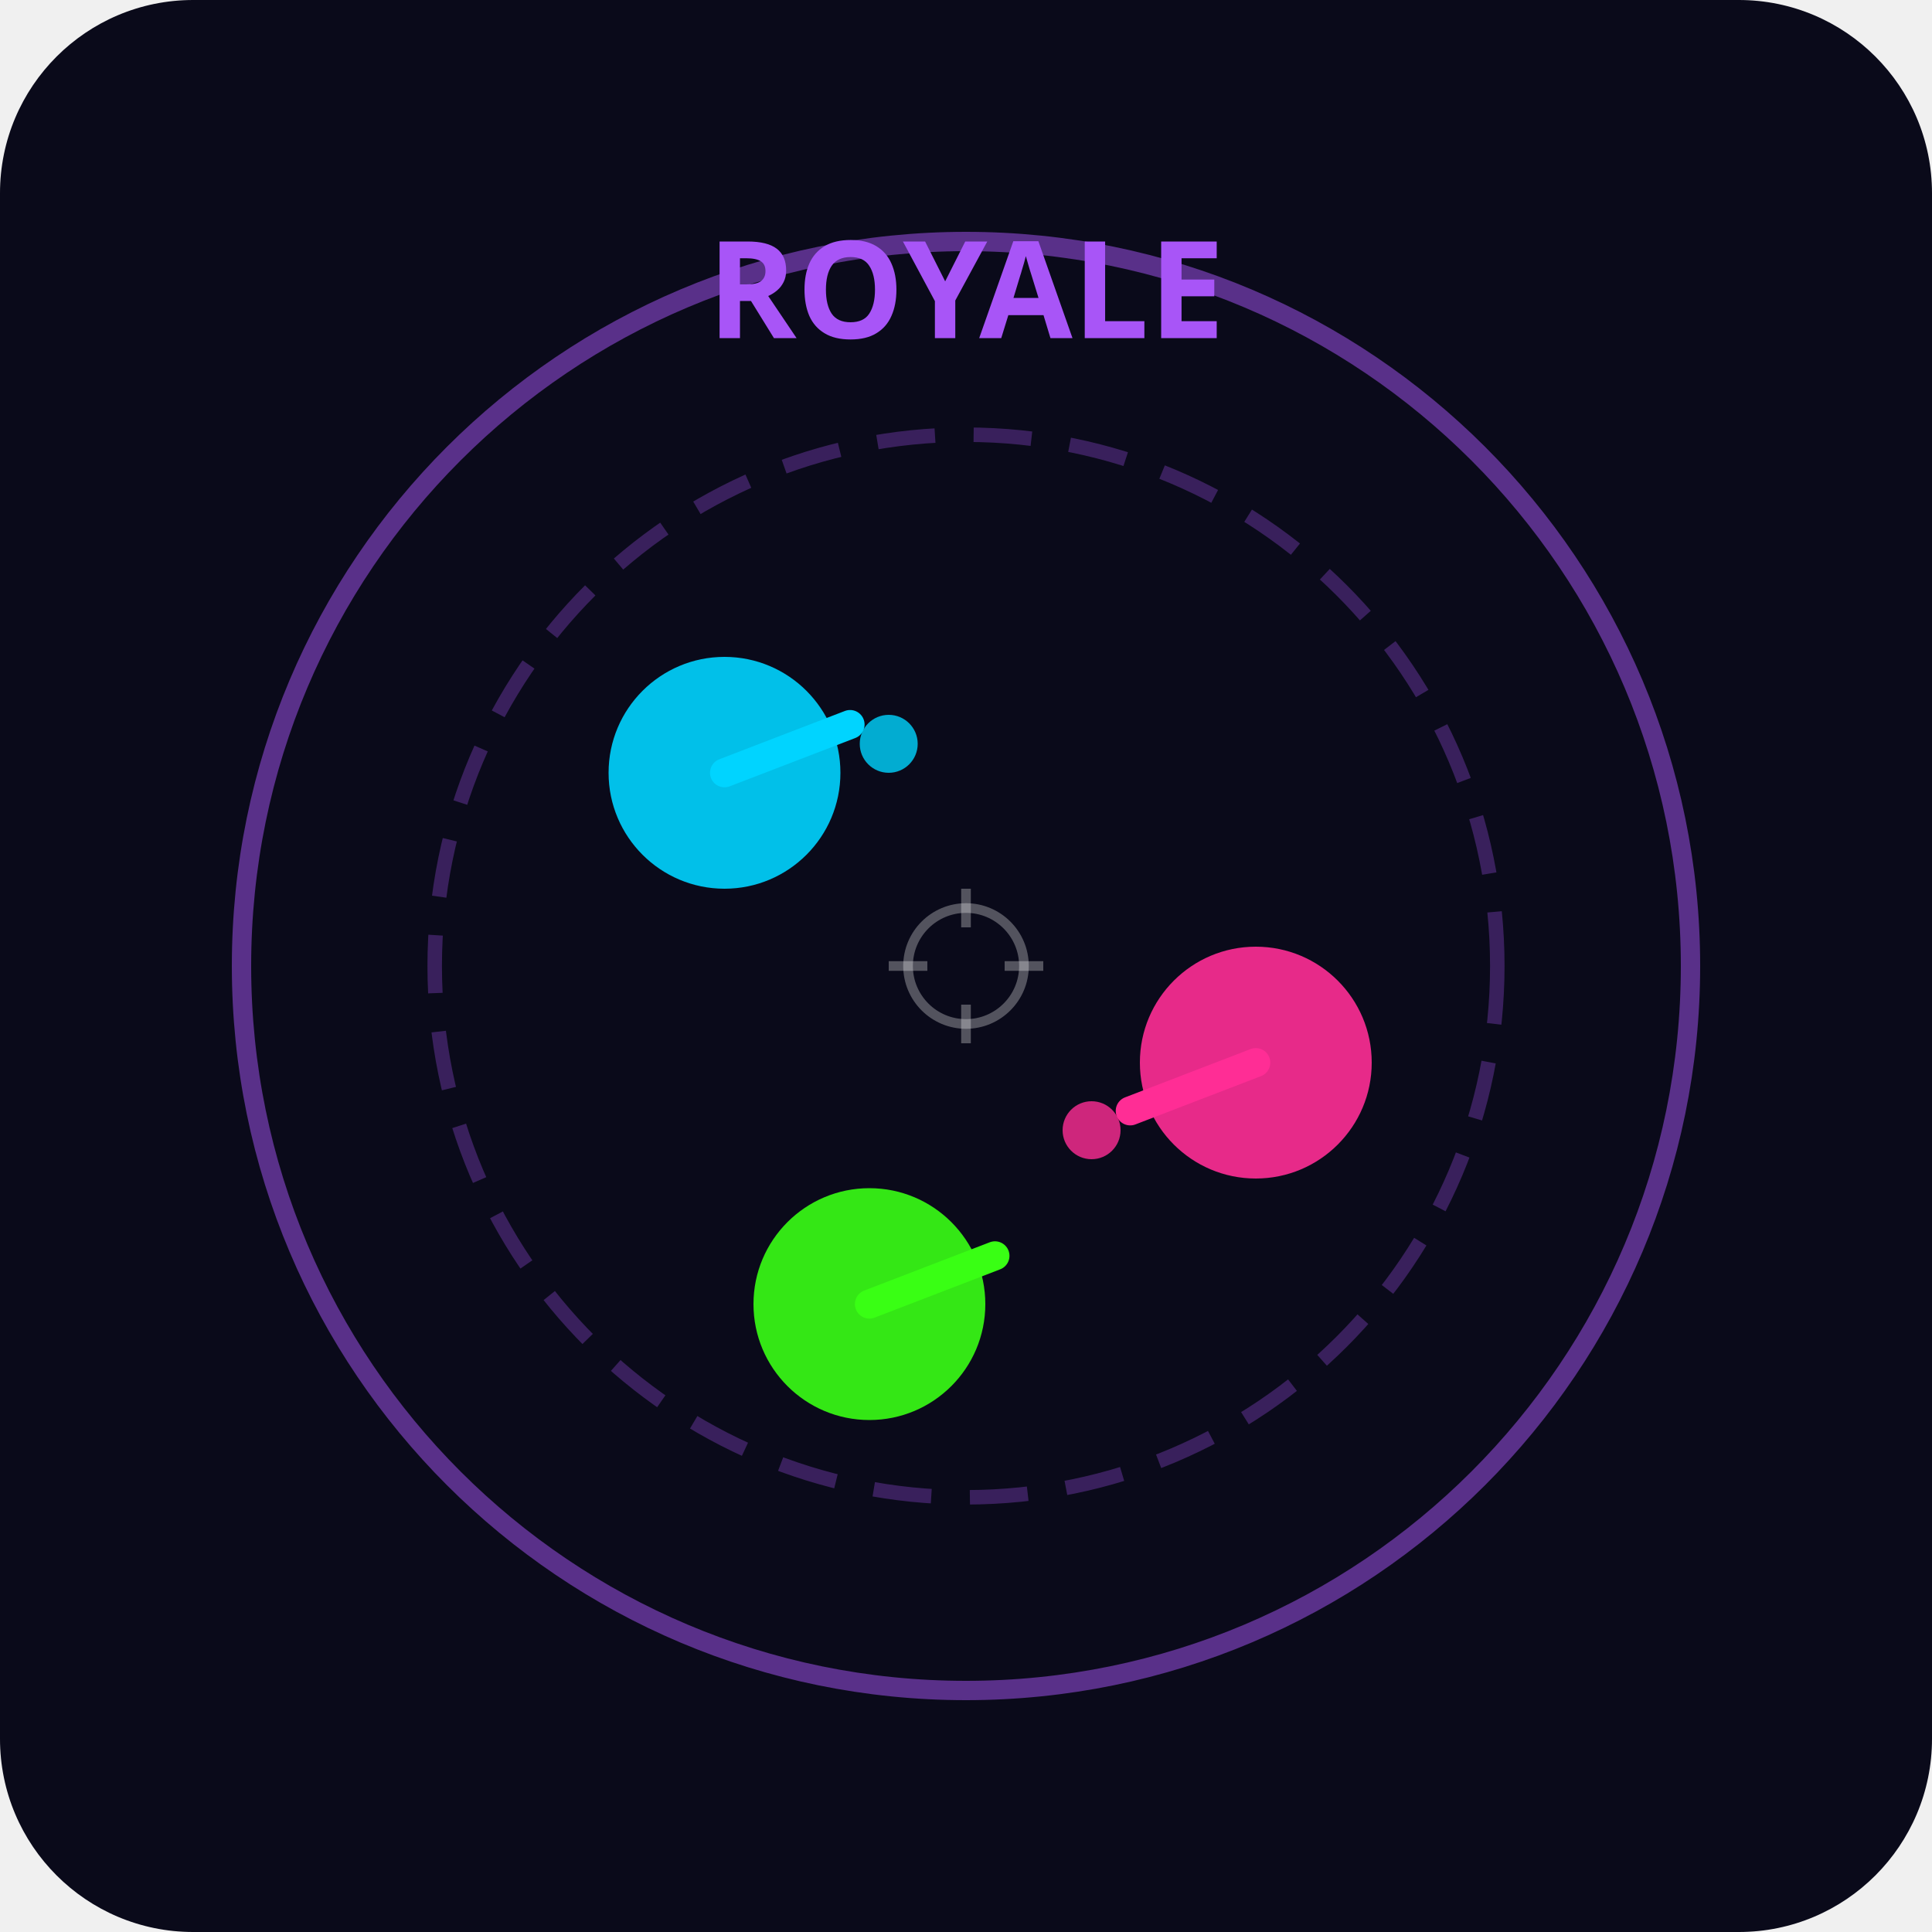
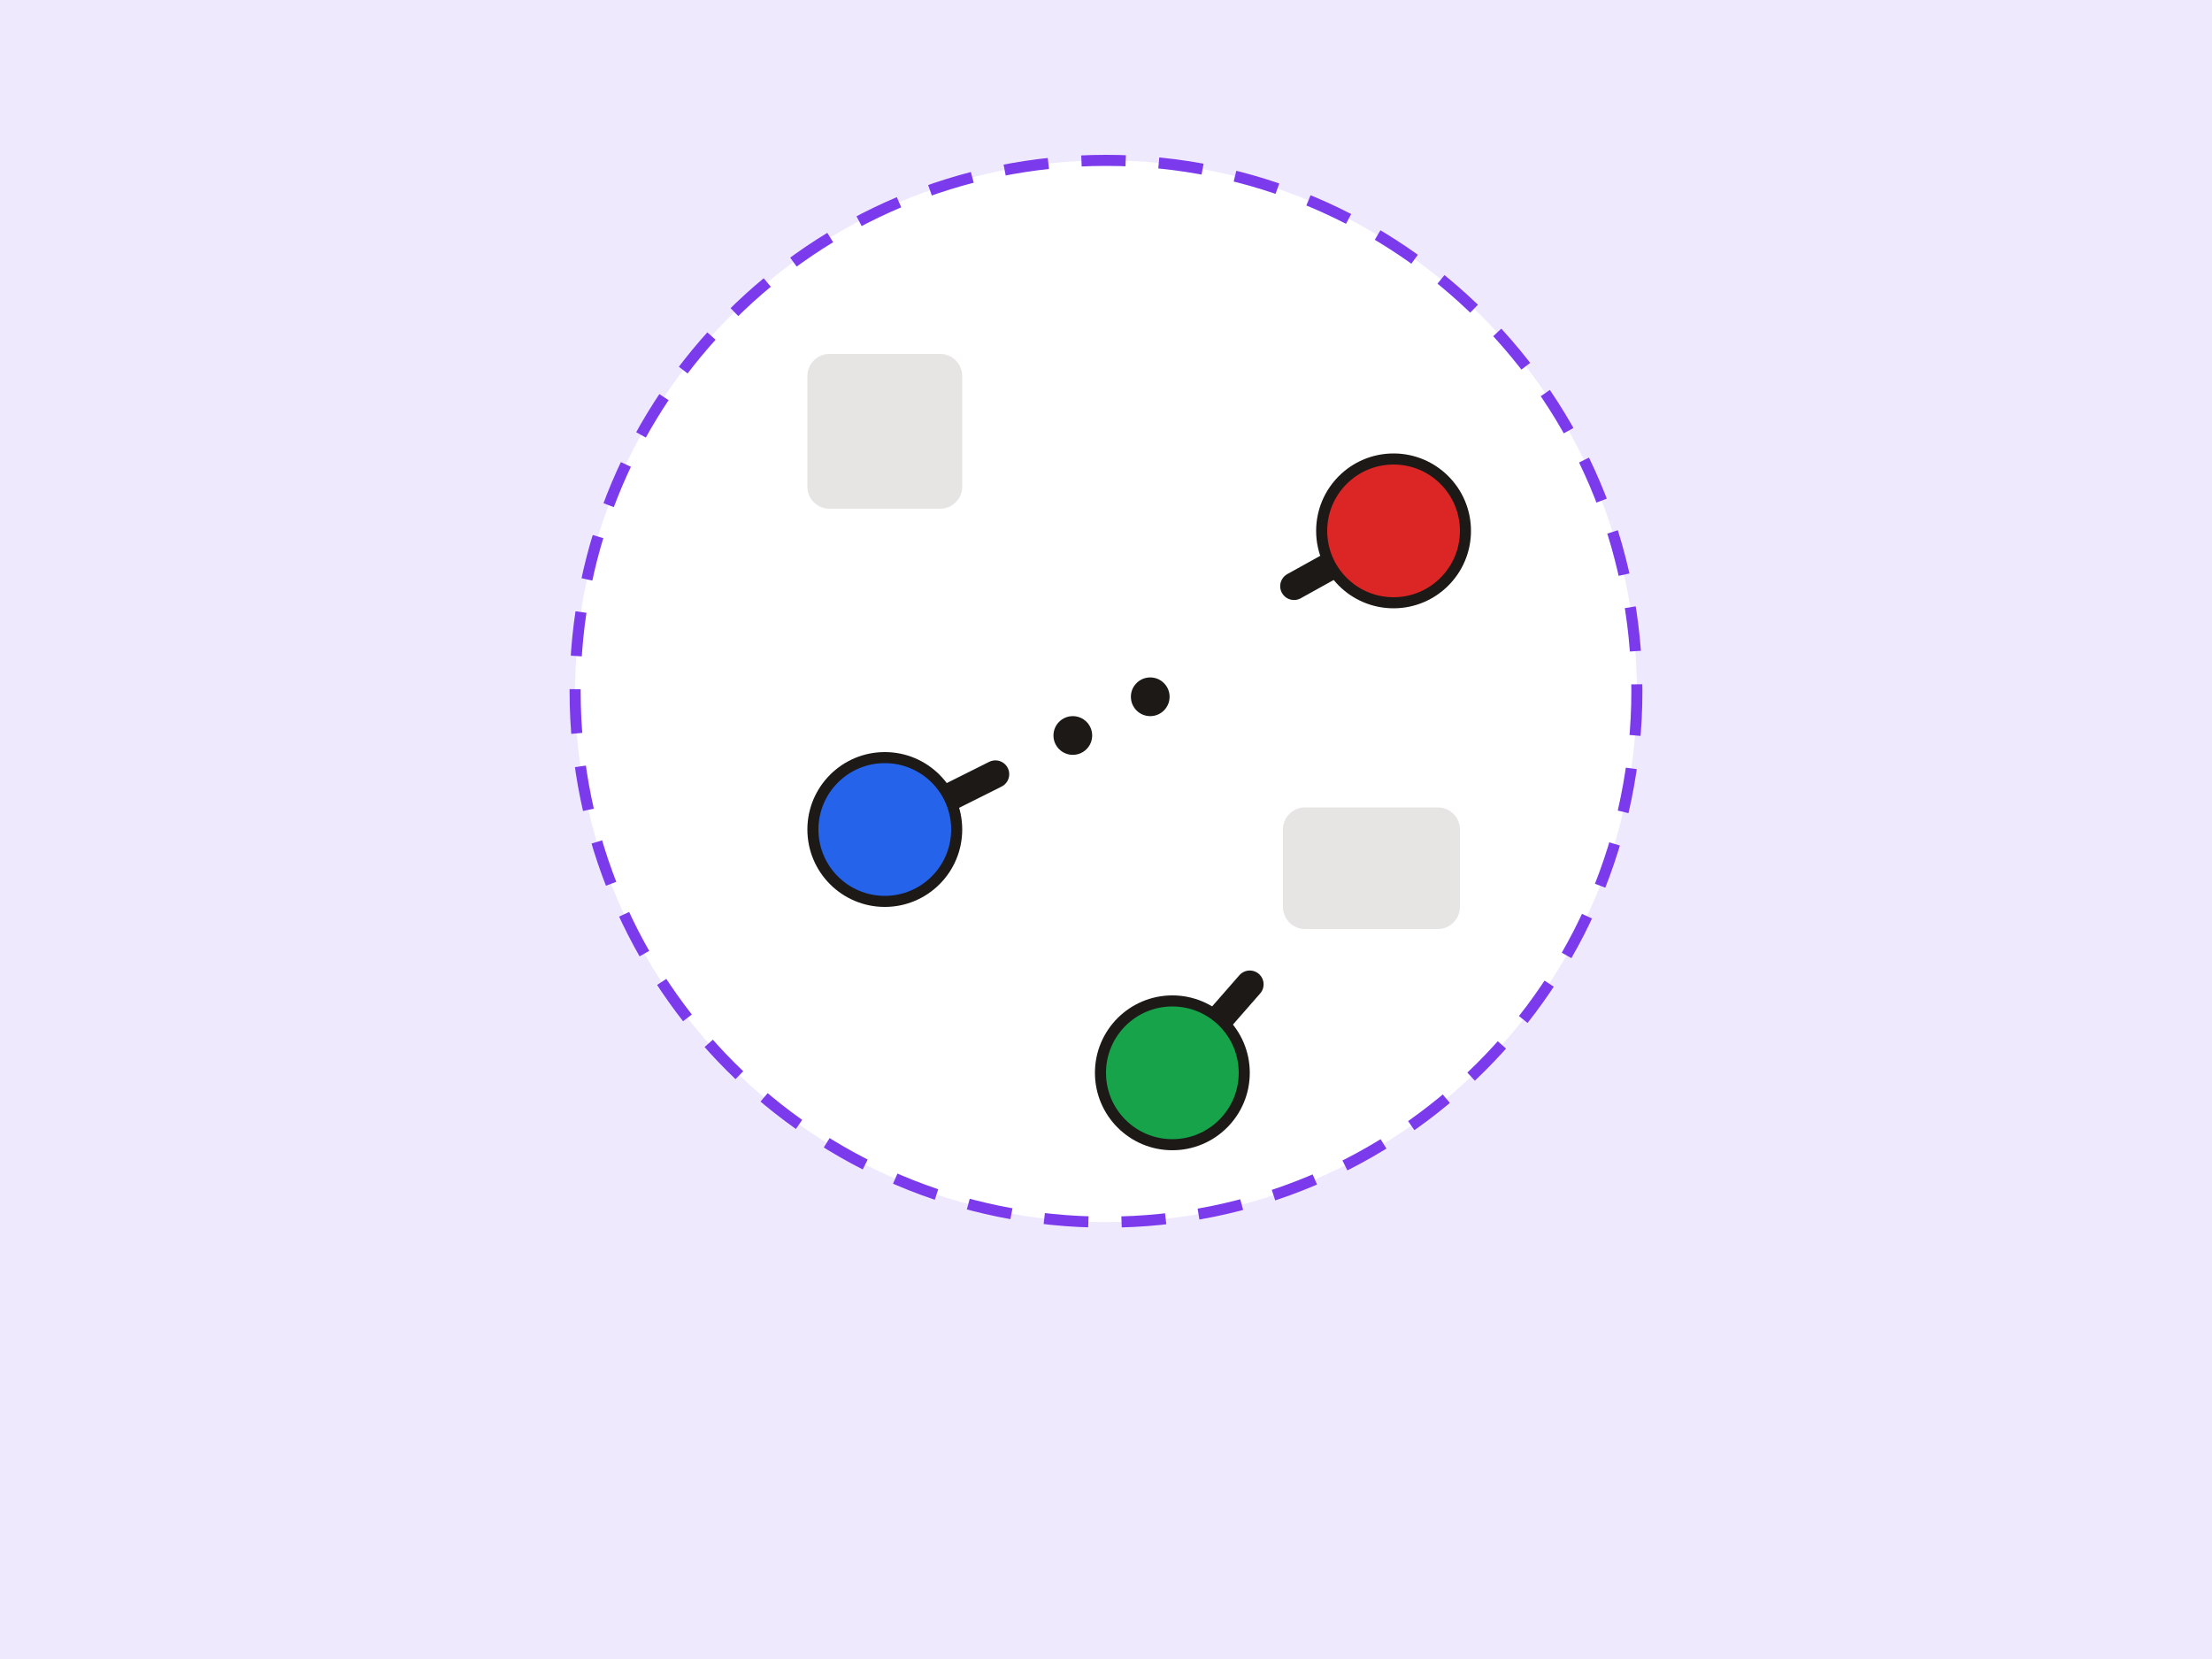
- <svg xmlns="http://www.w3.org/2000/svg" viewBox="0 0 200 200">
-   <rect width="200" height="200" rx="20" fill="#0a0a1a" />
-   <circle cx="100" cy="100" r="75" fill="none" stroke="#a855f7" stroke-width="2" opacity="0.5" />
-   <circle cx="100" cy="100" r="55" fill="none" stroke="#a855f7" stroke-width="1.5" opacity="0.3" stroke-dasharray="6 4" />
-   <circle cx="75" cy="80" r="12" fill="#00d4ff" opacity="0.9" />
-   <line x1="75" y1="80" x2="88" y2="75" stroke="#00d4ff" stroke-width="3" stroke-linecap="round" />
-   <circle cx="130" cy="110" r="12" fill="#ff2d95" opacity="0.9" />
-   <line x1="130" y1="110" x2="117" y2="115" stroke="#ff2d95" stroke-width="3" stroke-linecap="round" />
-   <circle cx="90" cy="135" r="12" fill="#39ff14" opacity="0.9" />
-   <line x1="90" y1="135" x2="103" y2="130" stroke="#39ff14" stroke-width="3" stroke-linecap="round" />
-   <circle cx="92" cy="77" r="3" fill="#00d4ff" opacity="0.8" />
-   <circle cx="113" cy="117" r="3" fill="#ff2d95" opacity="0.8" />
-   <circle cx="100" cy="100" r="6" fill="none" stroke="rgba(255,255,255,0.3)" stroke-width="1" />
-   <line x1="100" y1="92" x2="100" y2="96" stroke="rgba(255,255,255,0.3)" stroke-width="1" />
-   <line x1="100" y1="104" x2="100" y2="108" stroke="rgba(255,255,255,0.3)" stroke-width="1" />
-   <line x1="92" y1="100" x2="96" y2="100" stroke="rgba(255,255,255,0.3)" stroke-width="1" />
-   <line x1="104" y1="100" x2="108" y2="100" stroke="rgba(255,255,255,0.3)" stroke-width="1" />
-   <text x="100" y="35" text-anchor="middle" font-family="sans-serif" font-weight="bold" font-size="14" fill="#a855f7">ROYALE</text>
+ <svg xmlns="http://www.w3.org/2000/svg" viewBox="0 0 400 300">
+   <rect width="400" height="300" fill="#efe9fd" />
+   <circle cx="200" cy="125" r="96" fill="#ffffff" stroke="#7c3aed" stroke-width="2" stroke-dasharray="8 6" />
+   <rect x="146" y="64" width="28" height="28" rx="4" fill="#e7e5e4" />
+   <rect x="232" y="146" width="32" height="22" rx="4" fill="#e7e5e4" />
+   <line x1="160" y1="150" x2="180" y2="140" stroke="#1c1917" stroke-width="5" stroke-linecap="round" />
+   <circle cx="160" cy="150" r="13" fill="#2563eb" stroke="#1c1917" stroke-width="2" />
+   <line x1="252" y1="96" x2="234" y2="106" stroke="#1c1917" stroke-width="5" stroke-linecap="round" />
+   <circle cx="252" cy="96" r="13" fill="#dc2626" stroke="#1c1917" stroke-width="2" />
+   <line x1="212" y1="194" x2="226" y2="178" stroke="#1c1917" stroke-width="5" stroke-linecap="round" />
+   <circle cx="212" cy="194" r="13" fill="#16a34a" stroke="#1c1917" stroke-width="2" />
+   <circle cx="194" cy="133" r="3.5" fill="#1c1917" />
+   <circle cx="208" cy="126" r="3.5" fill="#1c1917" />
</svg>
